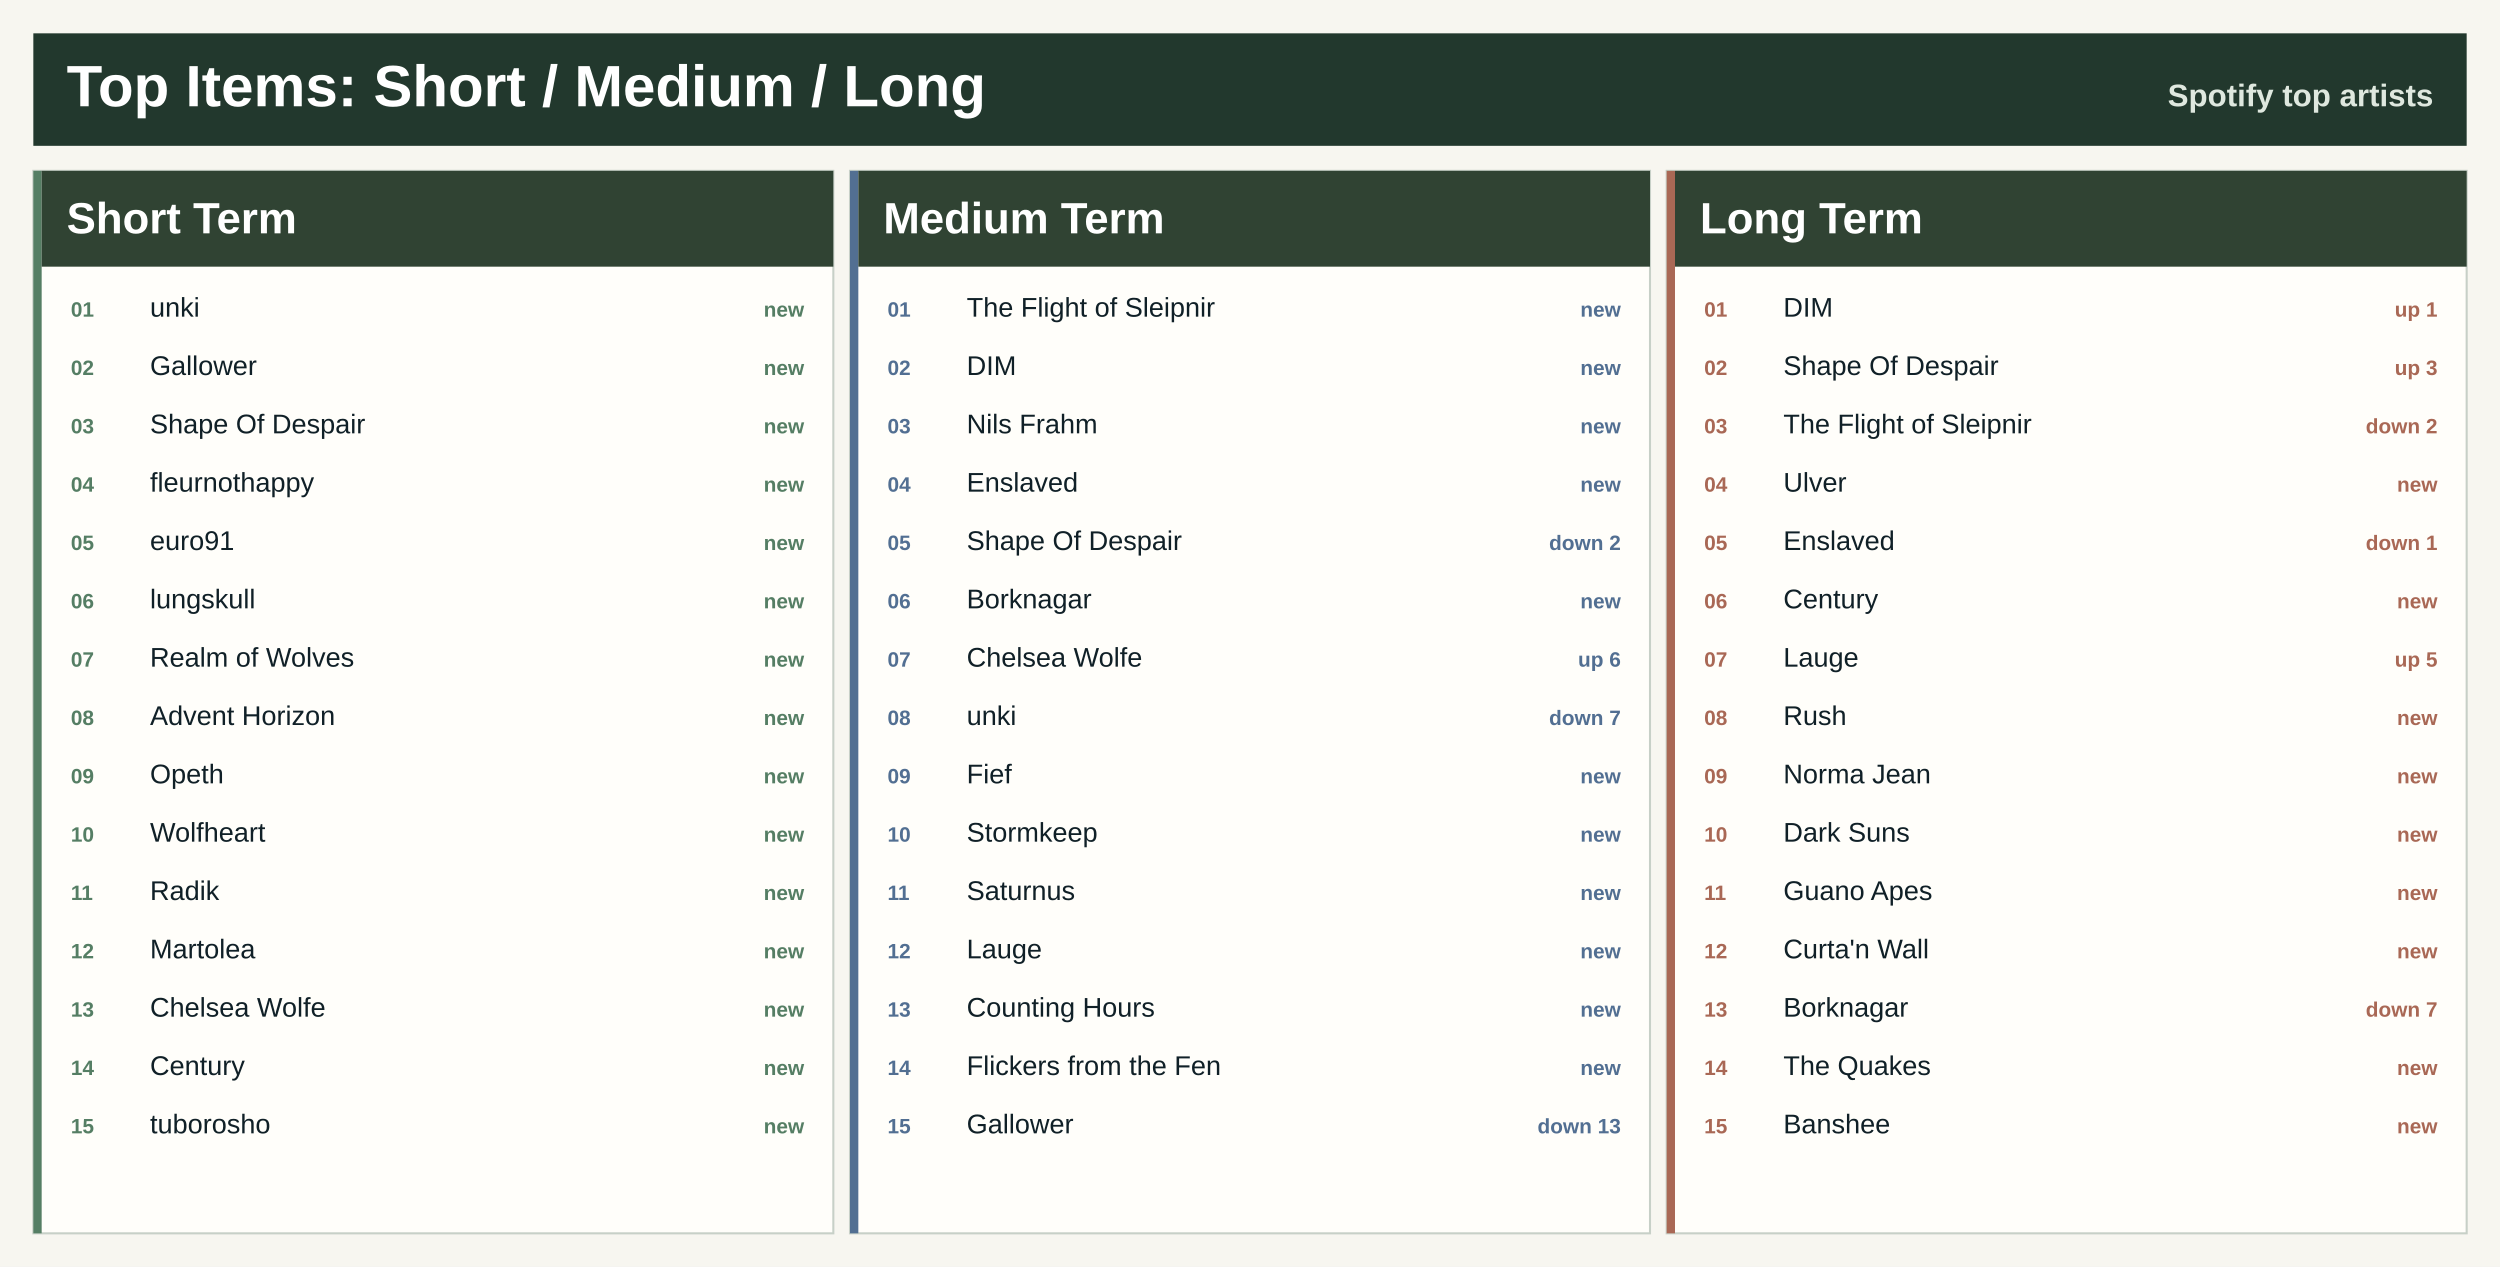
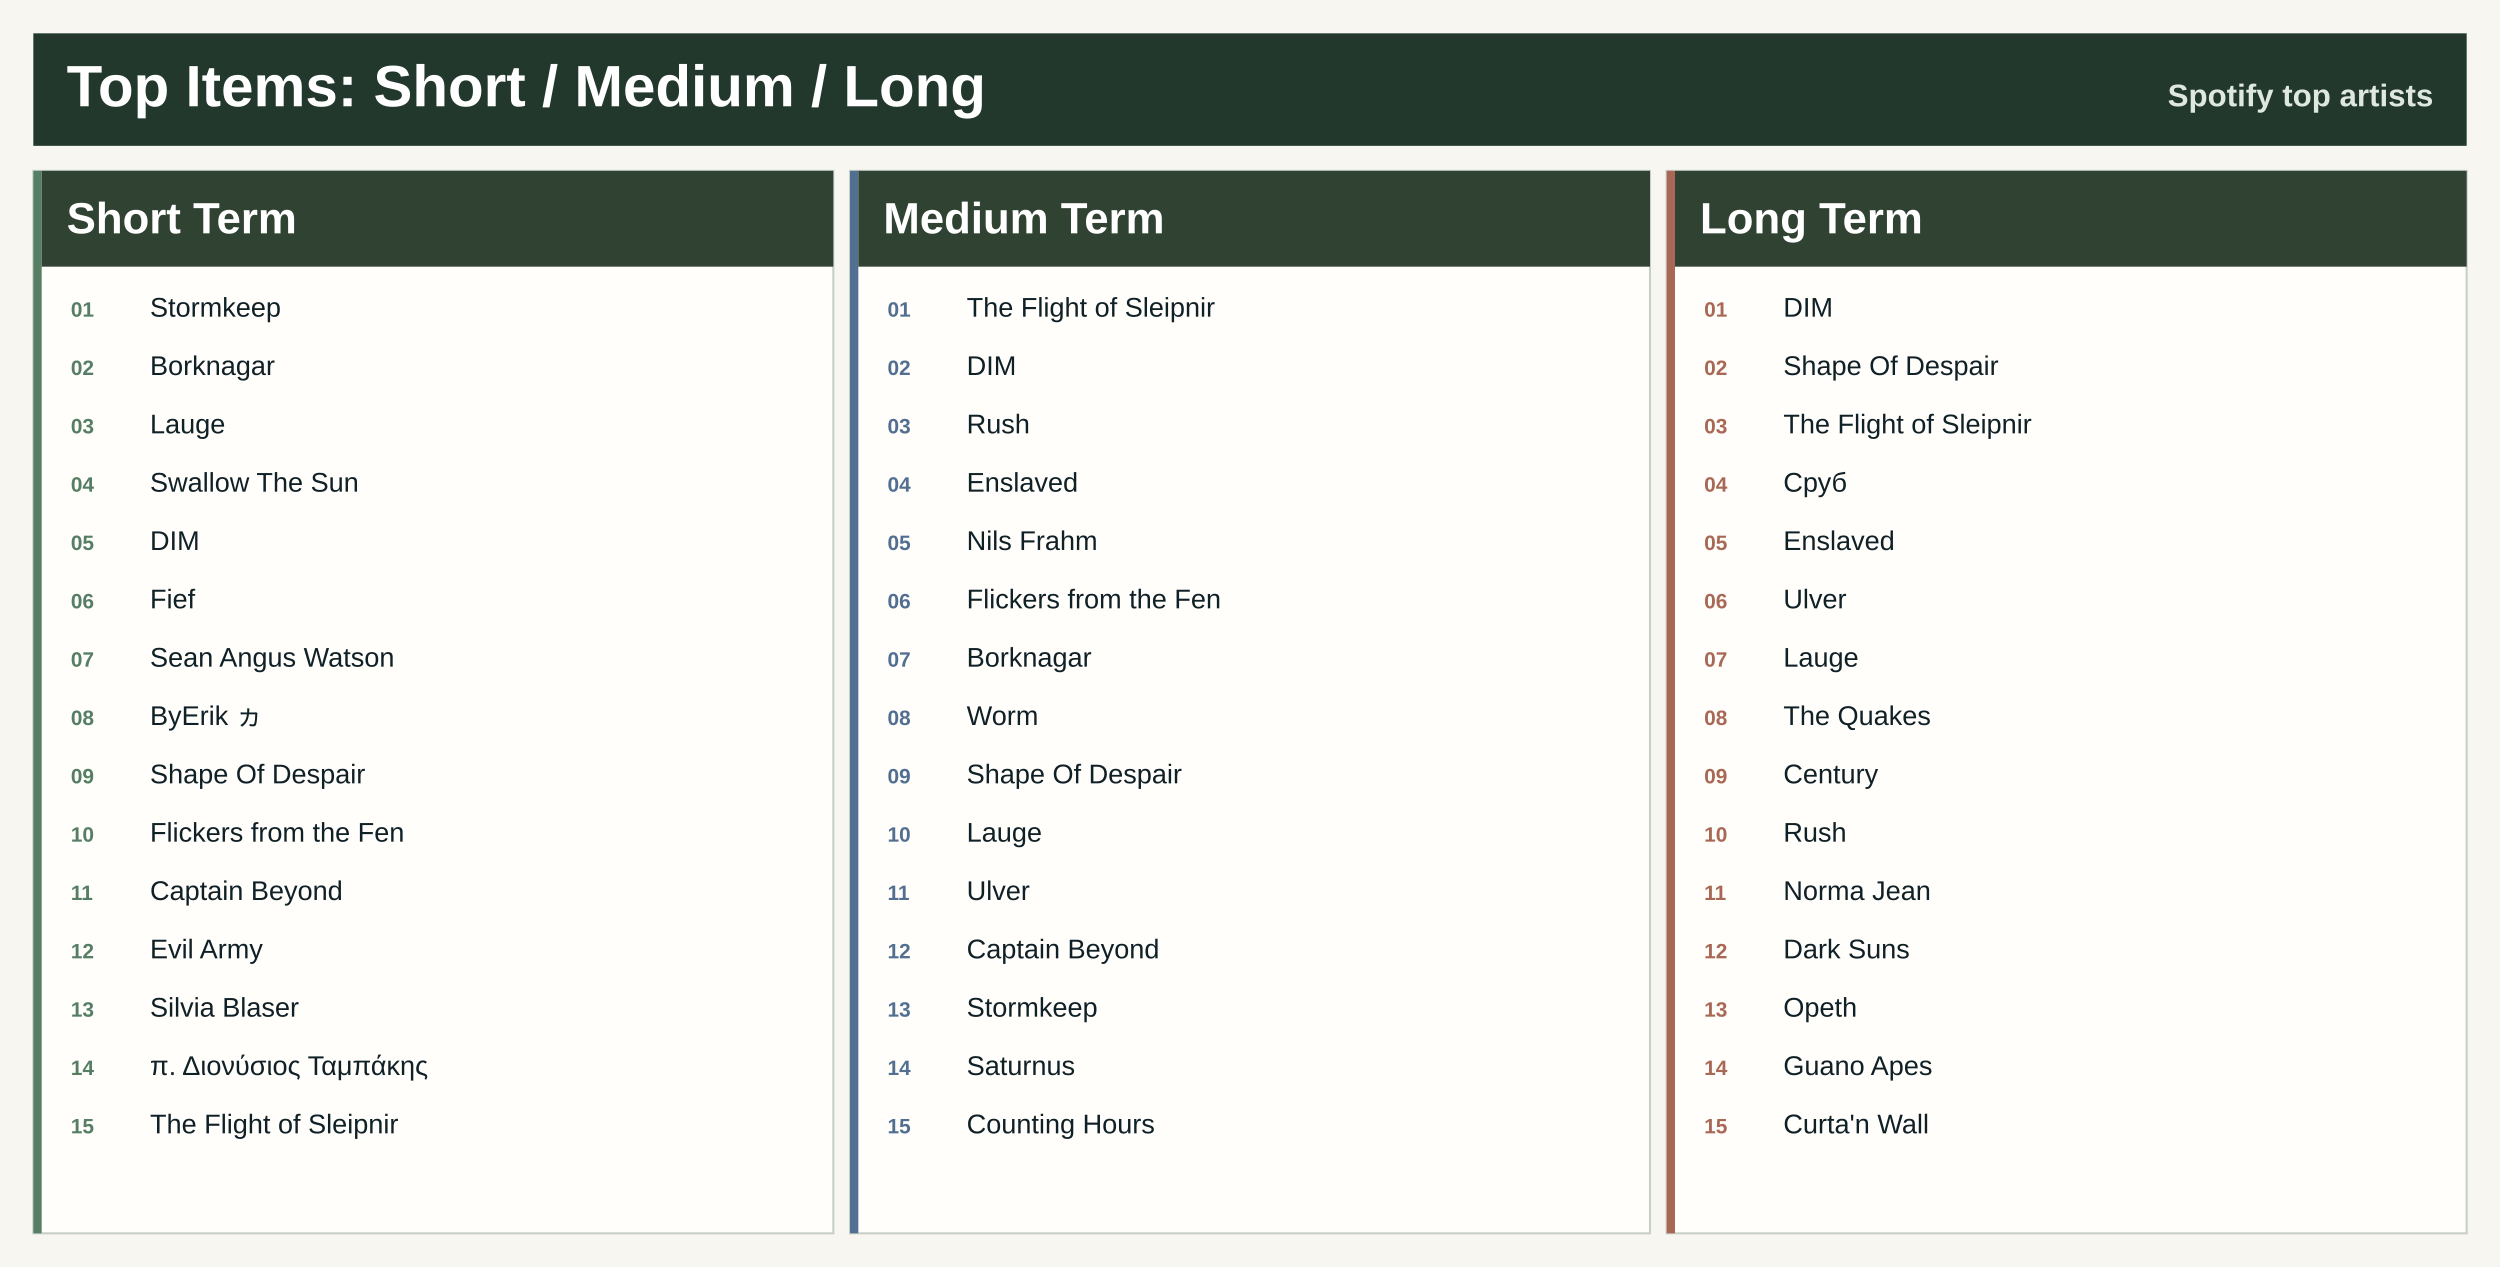
<svg xmlns="http://www.w3.org/2000/svg" width="1200" height="608" viewBox="0 0 1200 608" role="img" aria-label="Top artists across Spotify ranges">
  <rect width="1200" height="608" fill="#f7f6f0" />
  <rect x="16" y="16" width="1168" height="54" fill="#22382d" />
  <text x="32.0" y="51.0" font-family="Segoe UI, Arial, sans-serif" font-size="28" font-weight="800" fill="#ffffff" text-anchor="start">Top Items: Short / Medium / Long</text>
  <text x="1168.0" y="51.0" font-family="Segoe UI, Arial, sans-serif" font-size="15" font-weight="800" fill="#dfe8df" text-anchor="end">Spotify top artists</text>
  <rect x="16.0" y="82.0" width="384.0" height="510" fill="#fffefa" stroke="#c7d0c7" />
  <rect x="16.0" y="82.0" width="4" height="510" fill="#557e64" />
  <rect x="20.0" y="82.0" width="380.0" height="46" fill="#304333" />
  <text x="32.0" y="112.0" font-family="Segoe UI, Arial, sans-serif" font-size="21" font-weight="800" fill="#ffffff" text-anchor="start">Short Term</text>
  <text x="34.0" y="152.0" font-family="Segoe UI, Arial, sans-serif" font-size="10" font-weight="800" fill="#557e64" text-anchor="start">01</text>
-   <text x="72.0" y="152.0" font-family="Segoe UI, Arial, sans-serif" font-size="13" font-weight="400" fill="#102027" text-anchor="start">unki</text>
-   <text x="386.0" y="152.0" font-family="Segoe UI, Arial, sans-serif" font-size="10" font-weight="800" fill="#557e64" text-anchor="end">new</text>
+   <text x="72.0" y="152.0" font-family="Segoe UI, Arial, sans-serif" font-size="13" font-weight="400" fill="#102027" text-anchor="start">Stormkeep</text>
+   <text x="386.0" y="152.0" font-family="Segoe UI, Arial, sans-serif" font-size="10" font-weight="800" fill="#557e64" text-anchor="end" />
  <text x="34.0" y="180.0" font-family="Segoe UI, Arial, sans-serif" font-size="10" font-weight="800" fill="#557e64" text-anchor="start">02</text>
-   <text x="72.0" y="180.0" font-family="Segoe UI, Arial, sans-serif" font-size="13" font-weight="400" fill="#102027" text-anchor="start">Gallower</text>
-   <text x="386.0" y="180.0" font-family="Segoe UI, Arial, sans-serif" font-size="10" font-weight="800" fill="#557e64" text-anchor="end">new</text>
+   <text x="72.0" y="180.0" font-family="Segoe UI, Arial, sans-serif" font-size="13" font-weight="400" fill="#102027" text-anchor="start">Borknagar</text>
+   <text x="386.0" y="180.0" font-family="Segoe UI, Arial, sans-serif" font-size="10" font-weight="800" fill="#557e64" text-anchor="end" />
  <text x="34.0" y="208.0" font-family="Segoe UI, Arial, sans-serif" font-size="10" font-weight="800" fill="#557e64" text-anchor="start">03</text>
-   <text x="72.0" y="208.0" font-family="Segoe UI, Arial, sans-serif" font-size="13" font-weight="400" fill="#102027" text-anchor="start">Shape Of Despair</text>
-   <text x="386.0" y="208.0" font-family="Segoe UI, Arial, sans-serif" font-size="10" font-weight="800" fill="#557e64" text-anchor="end">new</text>
+   <text x="72.0" y="208.0" font-family="Segoe UI, Arial, sans-serif" font-size="13" font-weight="400" fill="#102027" text-anchor="start">Lauge</text>
+   <text x="386.0" y="208.0" font-family="Segoe UI, Arial, sans-serif" font-size="10" font-weight="800" fill="#557e64" text-anchor="end" />
  <text x="34.0" y="236.0" font-family="Segoe UI, Arial, sans-serif" font-size="10" font-weight="800" fill="#557e64" text-anchor="start">04</text>
-   <text x="72.0" y="236.0" font-family="Segoe UI, Arial, sans-serif" font-size="13" font-weight="400" fill="#102027" text-anchor="start">fleurnothappy</text>
-   <text x="386.0" y="236.0" font-family="Segoe UI, Arial, sans-serif" font-size="10" font-weight="800" fill="#557e64" text-anchor="end">new</text>
+   <text x="72.0" y="236.0" font-family="Segoe UI, Arial, sans-serif" font-size="13" font-weight="400" fill="#102027" text-anchor="start">Swallow The Sun</text>
+   <text x="386.0" y="236.0" font-family="Segoe UI, Arial, sans-serif" font-size="10" font-weight="800" fill="#557e64" text-anchor="end" />
  <text x="34.0" y="264.0" font-family="Segoe UI, Arial, sans-serif" font-size="10" font-weight="800" fill="#557e64" text-anchor="start">05</text>
-   <text x="72.0" y="264.0" font-family="Segoe UI, Arial, sans-serif" font-size="13" font-weight="400" fill="#102027" text-anchor="start">euro91</text>
-   <text x="386.0" y="264.0" font-family="Segoe UI, Arial, sans-serif" font-size="10" font-weight="800" fill="#557e64" text-anchor="end">new</text>
+   <text x="72.0" y="264.0" font-family="Segoe UI, Arial, sans-serif" font-size="13" font-weight="400" fill="#102027" text-anchor="start">DIM</text>
+   <text x="386.0" y="264.0" font-family="Segoe UI, Arial, sans-serif" font-size="10" font-weight="800" fill="#557e64" text-anchor="end" />
  <text x="34.0" y="292.0" font-family="Segoe UI, Arial, sans-serif" font-size="10" font-weight="800" fill="#557e64" text-anchor="start">06</text>
-   <text x="72.0" y="292.0" font-family="Segoe UI, Arial, sans-serif" font-size="13" font-weight="400" fill="#102027" text-anchor="start">lungskull</text>
-   <text x="386.0" y="292.0" font-family="Segoe UI, Arial, sans-serif" font-size="10" font-weight="800" fill="#557e64" text-anchor="end">new</text>
+   <text x="72.0" y="292.0" font-family="Segoe UI, Arial, sans-serif" font-size="13" font-weight="400" fill="#102027" text-anchor="start">Fief</text>
+   <text x="386.0" y="292.0" font-family="Segoe UI, Arial, sans-serif" font-size="10" font-weight="800" fill="#557e64" text-anchor="end" />
  <text x="34.0" y="320.0" font-family="Segoe UI, Arial, sans-serif" font-size="10" font-weight="800" fill="#557e64" text-anchor="start">07</text>
-   <text x="72.0" y="320.0" font-family="Segoe UI, Arial, sans-serif" font-size="13" font-weight="400" fill="#102027" text-anchor="start">Realm of Wolves</text>
-   <text x="386.0" y="320.0" font-family="Segoe UI, Arial, sans-serif" font-size="10" font-weight="800" fill="#557e64" text-anchor="end">new</text>
+   <text x="72.0" y="320.0" font-family="Segoe UI, Arial, sans-serif" font-size="13" font-weight="400" fill="#102027" text-anchor="start">Sean Angus Watson</text>
+   <text x="386.0" y="320.0" font-family="Segoe UI, Arial, sans-serif" font-size="10" font-weight="800" fill="#557e64" text-anchor="end" />
  <text x="34.0" y="348.0" font-family="Segoe UI, Arial, sans-serif" font-size="10" font-weight="800" fill="#557e64" text-anchor="start">08</text>
-   <text x="72.0" y="348.0" font-family="Segoe UI, Arial, sans-serif" font-size="13" font-weight="400" fill="#102027" text-anchor="start">Advent Horizon</text>
-   <text x="386.0" y="348.0" font-family="Segoe UI, Arial, sans-serif" font-size="10" font-weight="800" fill="#557e64" text-anchor="end">new</text>
+   <text x="72.0" y="348.0" font-family="Segoe UI, Arial, sans-serif" font-size="13" font-weight="400" fill="#102027" text-anchor="start">ByErik ヵ</text>
+   <text x="386.0" y="348.0" font-family="Segoe UI, Arial, sans-serif" font-size="10" font-weight="800" fill="#557e64" text-anchor="end" />
  <text x="34.0" y="376.0" font-family="Segoe UI, Arial, sans-serif" font-size="10" font-weight="800" fill="#557e64" text-anchor="start">09</text>
-   <text x="72.0" y="376.0" font-family="Segoe UI, Arial, sans-serif" font-size="13" font-weight="400" fill="#102027" text-anchor="start">Opeth</text>
-   <text x="386.0" y="376.0" font-family="Segoe UI, Arial, sans-serif" font-size="10" font-weight="800" fill="#557e64" text-anchor="end">new</text>
+   <text x="72.0" y="376.0" font-family="Segoe UI, Arial, sans-serif" font-size="13" font-weight="400" fill="#102027" text-anchor="start">Shape Of Despair</text>
+   <text x="386.0" y="376.0" font-family="Segoe UI, Arial, sans-serif" font-size="10" font-weight="800" fill="#557e64" text-anchor="end" />
  <text x="34.0" y="404.0" font-family="Segoe UI, Arial, sans-serif" font-size="10" font-weight="800" fill="#557e64" text-anchor="start">10</text>
-   <text x="72.0" y="404.0" font-family="Segoe UI, Arial, sans-serif" font-size="13" font-weight="400" fill="#102027" text-anchor="start">Wolfheart</text>
-   <text x="386.0" y="404.0" font-family="Segoe UI, Arial, sans-serif" font-size="10" font-weight="800" fill="#557e64" text-anchor="end">new</text>
+   <text x="72.0" y="404.0" font-family="Segoe UI, Arial, sans-serif" font-size="13" font-weight="400" fill="#102027" text-anchor="start">Flickers from the Fen</text>
+   <text x="386.0" y="404.0" font-family="Segoe UI, Arial, sans-serif" font-size="10" font-weight="800" fill="#557e64" text-anchor="end" />
  <text x="34.0" y="432.0" font-family="Segoe UI, Arial, sans-serif" font-size="10" font-weight="800" fill="#557e64" text-anchor="start">11</text>
-   <text x="72.0" y="432.0" font-family="Segoe UI, Arial, sans-serif" font-size="13" font-weight="400" fill="#102027" text-anchor="start">Radik</text>
-   <text x="386.0" y="432.0" font-family="Segoe UI, Arial, sans-serif" font-size="10" font-weight="800" fill="#557e64" text-anchor="end">new</text>
+   <text x="72.0" y="432.0" font-family="Segoe UI, Arial, sans-serif" font-size="13" font-weight="400" fill="#102027" text-anchor="start">Captain Beyond</text>
+   <text x="386.0" y="432.0" font-family="Segoe UI, Arial, sans-serif" font-size="10" font-weight="800" fill="#557e64" text-anchor="end" />
  <text x="34.0" y="460.0" font-family="Segoe UI, Arial, sans-serif" font-size="10" font-weight="800" fill="#557e64" text-anchor="start">12</text>
-   <text x="72.0" y="460.0" font-family="Segoe UI, Arial, sans-serif" font-size="13" font-weight="400" fill="#102027" text-anchor="start">Martolea</text>
-   <text x="386.0" y="460.0" font-family="Segoe UI, Arial, sans-serif" font-size="10" font-weight="800" fill="#557e64" text-anchor="end">new</text>
+   <text x="72.0" y="460.0" font-family="Segoe UI, Arial, sans-serif" font-size="13" font-weight="400" fill="#102027" text-anchor="start">Evil Army</text>
+   <text x="386.0" y="460.0" font-family="Segoe UI, Arial, sans-serif" font-size="10" font-weight="800" fill="#557e64" text-anchor="end" />
  <text x="34.0" y="488.0" font-family="Segoe UI, Arial, sans-serif" font-size="10" font-weight="800" fill="#557e64" text-anchor="start">13</text>
-   <text x="72.0" y="488.0" font-family="Segoe UI, Arial, sans-serif" font-size="13" font-weight="400" fill="#102027" text-anchor="start">Chelsea Wolfe</text>
-   <text x="386.0" y="488.0" font-family="Segoe UI, Arial, sans-serif" font-size="10" font-weight="800" fill="#557e64" text-anchor="end">new</text>
+   <text x="72.0" y="488.0" font-family="Segoe UI, Arial, sans-serif" font-size="13" font-weight="400" fill="#102027" text-anchor="start">Silvia Blaser</text>
+   <text x="386.0" y="488.0" font-family="Segoe UI, Arial, sans-serif" font-size="10" font-weight="800" fill="#557e64" text-anchor="end" />
  <text x="34.0" y="516.0" font-family="Segoe UI, Arial, sans-serif" font-size="10" font-weight="800" fill="#557e64" text-anchor="start">14</text>
-   <text x="72.0" y="516.0" font-family="Segoe UI, Arial, sans-serif" font-size="13" font-weight="400" fill="#102027" text-anchor="start">Century</text>
-   <text x="386.0" y="516.0" font-family="Segoe UI, Arial, sans-serif" font-size="10" font-weight="800" fill="#557e64" text-anchor="end">new</text>
+   <text x="72.0" y="516.0" font-family="Segoe UI, Arial, sans-serif" font-size="13" font-weight="400" fill="#102027" text-anchor="start">π. Διονύσιος Ταμπάκης</text>
+   <text x="386.0" y="516.0" font-family="Segoe UI, Arial, sans-serif" font-size="10" font-weight="800" fill="#557e64" text-anchor="end" />
  <text x="34.0" y="544.0" font-family="Segoe UI, Arial, sans-serif" font-size="10" font-weight="800" fill="#557e64" text-anchor="start">15</text>
-   <text x="72.0" y="544.0" font-family="Segoe UI, Arial, sans-serif" font-size="13" font-weight="400" fill="#102027" text-anchor="start">tuborosho</text>
-   <text x="386.0" y="544.0" font-family="Segoe UI, Arial, sans-serif" font-size="10" font-weight="800" fill="#557e64" text-anchor="end">new</text>
+   <text x="72.0" y="544.0" font-family="Segoe UI, Arial, sans-serif" font-size="13" font-weight="400" fill="#102027" text-anchor="start">The Flight of Sleipnir</text>
+   <text x="386.0" y="544.0" font-family="Segoe UI, Arial, sans-serif" font-size="10" font-weight="800" fill="#557e64" text-anchor="end" />
  <rect x="408.0" y="82.0" width="384.0" height="510" fill="#fffefa" stroke="#c7d0c7" />
  <rect x="408.0" y="82.0" width="4" height="510" fill="#526f92" />
  <rect x="412.0" y="82.0" width="380.0" height="46" fill="#304333" />
  <text x="424.0" y="112.0" font-family="Segoe UI, Arial, sans-serif" font-size="21" font-weight="800" fill="#ffffff" text-anchor="start">Medium Term</text>
  <text x="426.0" y="152.0" font-family="Segoe UI, Arial, sans-serif" font-size="10" font-weight="800" fill="#526f92" text-anchor="start">01</text>
  <text x="464.0" y="152.0" font-family="Segoe UI, Arial, sans-serif" font-size="13" font-weight="400" fill="#102027" text-anchor="start">The Flight of Sleipnir</text>
-   <text x="778.0" y="152.0" font-family="Segoe UI, Arial, sans-serif" font-size="10" font-weight="800" fill="#526f92" text-anchor="end">new</text>
+   <text x="778.0" y="152.0" font-family="Segoe UI, Arial, sans-serif" font-size="10" font-weight="800" fill="#526f92" text-anchor="end" />
  <text x="426.0" y="180.0" font-family="Segoe UI, Arial, sans-serif" font-size="10" font-weight="800" fill="#526f92" text-anchor="start">02</text>
  <text x="464.0" y="180.0" font-family="Segoe UI, Arial, sans-serif" font-size="13" font-weight="400" fill="#102027" text-anchor="start">DIM</text>
-   <text x="778.0" y="180.0" font-family="Segoe UI, Arial, sans-serif" font-size="10" font-weight="800" fill="#526f92" text-anchor="end">new</text>
+   <text x="778.0" y="180.0" font-family="Segoe UI, Arial, sans-serif" font-size="10" font-weight="800" fill="#526f92" text-anchor="end" />
  <text x="426.0" y="208.0" font-family="Segoe UI, Arial, sans-serif" font-size="10" font-weight="800" fill="#526f92" text-anchor="start">03</text>
-   <text x="464.0" y="208.0" font-family="Segoe UI, Arial, sans-serif" font-size="13" font-weight="400" fill="#102027" text-anchor="start">Nils Frahm</text>
-   <text x="778.0" y="208.0" font-family="Segoe UI, Arial, sans-serif" font-size="10" font-weight="800" fill="#526f92" text-anchor="end">new</text>
+   <text x="464.0" y="208.0" font-family="Segoe UI, Arial, sans-serif" font-size="13" font-weight="400" fill="#102027" text-anchor="start">Rush</text>
+   <text x="778.0" y="208.0" font-family="Segoe UI, Arial, sans-serif" font-size="10" font-weight="800" fill="#526f92" text-anchor="end" />
  <text x="426.0" y="236.0" font-family="Segoe UI, Arial, sans-serif" font-size="10" font-weight="800" fill="#526f92" text-anchor="start">04</text>
  <text x="464.0" y="236.0" font-family="Segoe UI, Arial, sans-serif" font-size="13" font-weight="400" fill="#102027" text-anchor="start">Enslaved</text>
-   <text x="778.0" y="236.0" font-family="Segoe UI, Arial, sans-serif" font-size="10" font-weight="800" fill="#526f92" text-anchor="end">new</text>
+   <text x="778.0" y="236.0" font-family="Segoe UI, Arial, sans-serif" font-size="10" font-weight="800" fill="#526f92" text-anchor="end" />
  <text x="426.0" y="264.0" font-family="Segoe UI, Arial, sans-serif" font-size="10" font-weight="800" fill="#526f92" text-anchor="start">05</text>
-   <text x="464.0" y="264.0" font-family="Segoe UI, Arial, sans-serif" font-size="13" font-weight="400" fill="#102027" text-anchor="start">Shape Of Despair</text>
-   <text x="778.0" y="264.0" font-family="Segoe UI, Arial, sans-serif" font-size="10" font-weight="800" fill="#526f92" text-anchor="end">down 2</text>
+   <text x="464.0" y="264.0" font-family="Segoe UI, Arial, sans-serif" font-size="13" font-weight="400" fill="#102027" text-anchor="start">Nils Frahm</text>
+   <text x="778.0" y="264.0" font-family="Segoe UI, Arial, sans-serif" font-size="10" font-weight="800" fill="#526f92" text-anchor="end" />
  <text x="426.0" y="292.0" font-family="Segoe UI, Arial, sans-serif" font-size="10" font-weight="800" fill="#526f92" text-anchor="start">06</text>
-   <text x="464.0" y="292.0" font-family="Segoe UI, Arial, sans-serif" font-size="13" font-weight="400" fill="#102027" text-anchor="start">Borknagar</text>
-   <text x="778.0" y="292.0" font-family="Segoe UI, Arial, sans-serif" font-size="10" font-weight="800" fill="#526f92" text-anchor="end">new</text>
+   <text x="464.0" y="292.0" font-family="Segoe UI, Arial, sans-serif" font-size="13" font-weight="400" fill="#102027" text-anchor="start">Flickers from the Fen</text>
+   <text x="778.0" y="292.0" font-family="Segoe UI, Arial, sans-serif" font-size="10" font-weight="800" fill="#526f92" text-anchor="end" />
  <text x="426.0" y="320.0" font-family="Segoe UI, Arial, sans-serif" font-size="10" font-weight="800" fill="#526f92" text-anchor="start">07</text>
-   <text x="464.0" y="320.0" font-family="Segoe UI, Arial, sans-serif" font-size="13" font-weight="400" fill="#102027" text-anchor="start">Chelsea Wolfe</text>
-   <text x="778.0" y="320.0" font-family="Segoe UI, Arial, sans-serif" font-size="10" font-weight="800" fill="#526f92" text-anchor="end">up 6</text>
+   <text x="464.0" y="320.0" font-family="Segoe UI, Arial, sans-serif" font-size="13" font-weight="400" fill="#102027" text-anchor="start">Borknagar</text>
+   <text x="778.0" y="320.0" font-family="Segoe UI, Arial, sans-serif" font-size="10" font-weight="800" fill="#526f92" text-anchor="end" />
  <text x="426.0" y="348.0" font-family="Segoe UI, Arial, sans-serif" font-size="10" font-weight="800" fill="#526f92" text-anchor="start">08</text>
-   <text x="464.0" y="348.0" font-family="Segoe UI, Arial, sans-serif" font-size="13" font-weight="400" fill="#102027" text-anchor="start">unki</text>
-   <text x="778.0" y="348.0" font-family="Segoe UI, Arial, sans-serif" font-size="10" font-weight="800" fill="#526f92" text-anchor="end">down 7</text>
+   <text x="464.0" y="348.0" font-family="Segoe UI, Arial, sans-serif" font-size="13" font-weight="400" fill="#102027" text-anchor="start">Worm</text>
+   <text x="778.0" y="348.0" font-family="Segoe UI, Arial, sans-serif" font-size="10" font-weight="800" fill="#526f92" text-anchor="end" />
  <text x="426.0" y="376.0" font-family="Segoe UI, Arial, sans-serif" font-size="10" font-weight="800" fill="#526f92" text-anchor="start">09</text>
-   <text x="464.0" y="376.0" font-family="Segoe UI, Arial, sans-serif" font-size="13" font-weight="400" fill="#102027" text-anchor="start">Fief</text>
-   <text x="778.0" y="376.0" font-family="Segoe UI, Arial, sans-serif" font-size="10" font-weight="800" fill="#526f92" text-anchor="end">new</text>
+   <text x="464.0" y="376.0" font-family="Segoe UI, Arial, sans-serif" font-size="13" font-weight="400" fill="#102027" text-anchor="start">Shape Of Despair</text>
+   <text x="778.0" y="376.0" font-family="Segoe UI, Arial, sans-serif" font-size="10" font-weight="800" fill="#526f92" text-anchor="end" />
  <text x="426.0" y="404.0" font-family="Segoe UI, Arial, sans-serif" font-size="10" font-weight="800" fill="#526f92" text-anchor="start">10</text>
-   <text x="464.0" y="404.0" font-family="Segoe UI, Arial, sans-serif" font-size="13" font-weight="400" fill="#102027" text-anchor="start">Stormkeep</text>
-   <text x="778.0" y="404.0" font-family="Segoe UI, Arial, sans-serif" font-size="10" font-weight="800" fill="#526f92" text-anchor="end">new</text>
+   <text x="464.0" y="404.0" font-family="Segoe UI, Arial, sans-serif" font-size="13" font-weight="400" fill="#102027" text-anchor="start">Lauge</text>
+   <text x="778.0" y="404.0" font-family="Segoe UI, Arial, sans-serif" font-size="10" font-weight="800" fill="#526f92" text-anchor="end" />
  <text x="426.0" y="432.0" font-family="Segoe UI, Arial, sans-serif" font-size="10" font-weight="800" fill="#526f92" text-anchor="start">11</text>
-   <text x="464.0" y="432.0" font-family="Segoe UI, Arial, sans-serif" font-size="13" font-weight="400" fill="#102027" text-anchor="start">Saturnus</text>
-   <text x="778.0" y="432.0" font-family="Segoe UI, Arial, sans-serif" font-size="10" font-weight="800" fill="#526f92" text-anchor="end">new</text>
+   <text x="464.0" y="432.0" font-family="Segoe UI, Arial, sans-serif" font-size="13" font-weight="400" fill="#102027" text-anchor="start">Ulver</text>
+   <text x="778.0" y="432.0" font-family="Segoe UI, Arial, sans-serif" font-size="10" font-weight="800" fill="#526f92" text-anchor="end" />
  <text x="426.0" y="460.0" font-family="Segoe UI, Arial, sans-serif" font-size="10" font-weight="800" fill="#526f92" text-anchor="start">12</text>
-   <text x="464.0" y="460.0" font-family="Segoe UI, Arial, sans-serif" font-size="13" font-weight="400" fill="#102027" text-anchor="start">Lauge</text>
-   <text x="778.0" y="460.0" font-family="Segoe UI, Arial, sans-serif" font-size="10" font-weight="800" fill="#526f92" text-anchor="end">new</text>
+   <text x="464.0" y="460.0" font-family="Segoe UI, Arial, sans-serif" font-size="13" font-weight="400" fill="#102027" text-anchor="start">Captain Beyond</text>
+   <text x="778.0" y="460.0" font-family="Segoe UI, Arial, sans-serif" font-size="10" font-weight="800" fill="#526f92" text-anchor="end" />
  <text x="426.0" y="488.0" font-family="Segoe UI, Arial, sans-serif" font-size="10" font-weight="800" fill="#526f92" text-anchor="start">13</text>
-   <text x="464.0" y="488.0" font-family="Segoe UI, Arial, sans-serif" font-size="13" font-weight="400" fill="#102027" text-anchor="start">Counting Hours</text>
-   <text x="778.0" y="488.0" font-family="Segoe UI, Arial, sans-serif" font-size="10" font-weight="800" fill="#526f92" text-anchor="end">new</text>
+   <text x="464.0" y="488.0" font-family="Segoe UI, Arial, sans-serif" font-size="13" font-weight="400" fill="#102027" text-anchor="start">Stormkeep</text>
+   <text x="778.0" y="488.0" font-family="Segoe UI, Arial, sans-serif" font-size="10" font-weight="800" fill="#526f92" text-anchor="end" />
  <text x="426.0" y="516.0" font-family="Segoe UI, Arial, sans-serif" font-size="10" font-weight="800" fill="#526f92" text-anchor="start">14</text>
-   <text x="464.0" y="516.0" font-family="Segoe UI, Arial, sans-serif" font-size="13" font-weight="400" fill="#102027" text-anchor="start">Flickers from the Fen</text>
-   <text x="778.0" y="516.0" font-family="Segoe UI, Arial, sans-serif" font-size="10" font-weight="800" fill="#526f92" text-anchor="end">new</text>
+   <text x="464.0" y="516.0" font-family="Segoe UI, Arial, sans-serif" font-size="13" font-weight="400" fill="#102027" text-anchor="start">Saturnus</text>
+   <text x="778.0" y="516.0" font-family="Segoe UI, Arial, sans-serif" font-size="10" font-weight="800" fill="#526f92" text-anchor="end" />
  <text x="426.0" y="544.0" font-family="Segoe UI, Arial, sans-serif" font-size="10" font-weight="800" fill="#526f92" text-anchor="start">15</text>
-   <text x="464.0" y="544.0" font-family="Segoe UI, Arial, sans-serif" font-size="13" font-weight="400" fill="#102027" text-anchor="start">Gallower</text>
-   <text x="778.0" y="544.0" font-family="Segoe UI, Arial, sans-serif" font-size="10" font-weight="800" fill="#526f92" text-anchor="end">down 13</text>
+   <text x="464.0" y="544.0" font-family="Segoe UI, Arial, sans-serif" font-size="13" font-weight="400" fill="#102027" text-anchor="start">Counting Hours</text>
+   <text x="778.0" y="544.0" font-family="Segoe UI, Arial, sans-serif" font-size="10" font-weight="800" fill="#526f92" text-anchor="end" />
  <rect x="800.0" y="82.0" width="384.0" height="510" fill="#fffefa" stroke="#c7d0c7" />
  <rect x="800.0" y="82.0" width="4" height="510" fill="#a96855" />
  <rect x="804.0" y="82.0" width="380.0" height="46" fill="#304333" />
  <text x="816.0" y="112.0" font-family="Segoe UI, Arial, sans-serif" font-size="21" font-weight="800" fill="#ffffff" text-anchor="start">Long Term</text>
  <text x="818.0" y="152.0" font-family="Segoe UI, Arial, sans-serif" font-size="10" font-weight="800" fill="#a96855" text-anchor="start">01</text>
  <text x="856.0" y="152.0" font-family="Segoe UI, Arial, sans-serif" font-size="13" font-weight="400" fill="#102027" text-anchor="start">DIM</text>
-   <text x="1170.0" y="152.0" font-family="Segoe UI, Arial, sans-serif" font-size="10" font-weight="800" fill="#a96855" text-anchor="end">up 1</text>
+   <text x="1170.0" y="152.0" font-family="Segoe UI, Arial, sans-serif" font-size="10" font-weight="800" fill="#a96855" text-anchor="end" />
  <text x="818.0" y="180.0" font-family="Segoe UI, Arial, sans-serif" font-size="10" font-weight="800" fill="#a96855" text-anchor="start">02</text>
  <text x="856.0" y="180.0" font-family="Segoe UI, Arial, sans-serif" font-size="13" font-weight="400" fill="#102027" text-anchor="start">Shape Of Despair</text>
-   <text x="1170.0" y="180.0" font-family="Segoe UI, Arial, sans-serif" font-size="10" font-weight="800" fill="#a96855" text-anchor="end">up 3</text>
+   <text x="1170.0" y="180.0" font-family="Segoe UI, Arial, sans-serif" font-size="10" font-weight="800" fill="#a96855" text-anchor="end" />
  <text x="818.0" y="208.0" font-family="Segoe UI, Arial, sans-serif" font-size="10" font-weight="800" fill="#a96855" text-anchor="start">03</text>
  <text x="856.0" y="208.0" font-family="Segoe UI, Arial, sans-serif" font-size="13" font-weight="400" fill="#102027" text-anchor="start">The Flight of Sleipnir</text>
-   <text x="1170.0" y="208.0" font-family="Segoe UI, Arial, sans-serif" font-size="10" font-weight="800" fill="#a96855" text-anchor="end">down 2</text>
+   <text x="1170.0" y="208.0" font-family="Segoe UI, Arial, sans-serif" font-size="10" font-weight="800" fill="#a96855" text-anchor="end" />
  <text x="818.0" y="236.0" font-family="Segoe UI, Arial, sans-serif" font-size="10" font-weight="800" fill="#a96855" text-anchor="start">04</text>
-   <text x="856.0" y="236.0" font-family="Segoe UI, Arial, sans-serif" font-size="13" font-weight="400" fill="#102027" text-anchor="start">Ulver</text>
-   <text x="1170.0" y="236.0" font-family="Segoe UI, Arial, sans-serif" font-size="10" font-weight="800" fill="#a96855" text-anchor="end">new</text>
+   <text x="856.0" y="236.0" font-family="Segoe UI, Arial, sans-serif" font-size="13" font-weight="400" fill="#102027" text-anchor="start">Сруб</text>
+   <text x="1170.0" y="236.0" font-family="Segoe UI, Arial, sans-serif" font-size="10" font-weight="800" fill="#a96855" text-anchor="end" />
  <text x="818.0" y="264.0" font-family="Segoe UI, Arial, sans-serif" font-size="10" font-weight="800" fill="#a96855" text-anchor="start">05</text>
  <text x="856.0" y="264.0" font-family="Segoe UI, Arial, sans-serif" font-size="13" font-weight="400" fill="#102027" text-anchor="start">Enslaved</text>
-   <text x="1170.0" y="264.0" font-family="Segoe UI, Arial, sans-serif" font-size="10" font-weight="800" fill="#a96855" text-anchor="end">down 1</text>
+   <text x="1170.0" y="264.0" font-family="Segoe UI, Arial, sans-serif" font-size="10" font-weight="800" fill="#a96855" text-anchor="end" />
  <text x="818.0" y="292.0" font-family="Segoe UI, Arial, sans-serif" font-size="10" font-weight="800" fill="#a96855" text-anchor="start">06</text>
-   <text x="856.0" y="292.0" font-family="Segoe UI, Arial, sans-serif" font-size="13" font-weight="400" fill="#102027" text-anchor="start">Century</text>
-   <text x="1170.0" y="292.0" font-family="Segoe UI, Arial, sans-serif" font-size="10" font-weight="800" fill="#a96855" text-anchor="end">new</text>
+   <text x="856.0" y="292.0" font-family="Segoe UI, Arial, sans-serif" font-size="13" font-weight="400" fill="#102027" text-anchor="start">Ulver</text>
+   <text x="1170.0" y="292.0" font-family="Segoe UI, Arial, sans-serif" font-size="10" font-weight="800" fill="#a96855" text-anchor="end" />
  <text x="818.0" y="320.0" font-family="Segoe UI, Arial, sans-serif" font-size="10" font-weight="800" fill="#a96855" text-anchor="start">07</text>
  <text x="856.0" y="320.0" font-family="Segoe UI, Arial, sans-serif" font-size="13" font-weight="400" fill="#102027" text-anchor="start">Lauge</text>
-   <text x="1170.0" y="320.0" font-family="Segoe UI, Arial, sans-serif" font-size="10" font-weight="800" fill="#a96855" text-anchor="end">up 5</text>
+   <text x="1170.0" y="320.0" font-family="Segoe UI, Arial, sans-serif" font-size="10" font-weight="800" fill="#a96855" text-anchor="end" />
  <text x="818.0" y="348.0" font-family="Segoe UI, Arial, sans-serif" font-size="10" font-weight="800" fill="#a96855" text-anchor="start">08</text>
-   <text x="856.0" y="348.0" font-family="Segoe UI, Arial, sans-serif" font-size="13" font-weight="400" fill="#102027" text-anchor="start">Rush</text>
-   <text x="1170.0" y="348.0" font-family="Segoe UI, Arial, sans-serif" font-size="10" font-weight="800" fill="#a96855" text-anchor="end">new</text>
+   <text x="856.0" y="348.0" font-family="Segoe UI, Arial, sans-serif" font-size="13" font-weight="400" fill="#102027" text-anchor="start">The Quakes</text>
+   <text x="1170.0" y="348.0" font-family="Segoe UI, Arial, sans-serif" font-size="10" font-weight="800" fill="#a96855" text-anchor="end" />
  <text x="818.0" y="376.0" font-family="Segoe UI, Arial, sans-serif" font-size="10" font-weight="800" fill="#a96855" text-anchor="start">09</text>
-   <text x="856.0" y="376.0" font-family="Segoe UI, Arial, sans-serif" font-size="13" font-weight="400" fill="#102027" text-anchor="start">Norma Jean</text>
-   <text x="1170.0" y="376.0" font-family="Segoe UI, Arial, sans-serif" font-size="10" font-weight="800" fill="#a96855" text-anchor="end">new</text>
+   <text x="856.0" y="376.0" font-family="Segoe UI, Arial, sans-serif" font-size="13" font-weight="400" fill="#102027" text-anchor="start">Century</text>
+   <text x="1170.0" y="376.0" font-family="Segoe UI, Arial, sans-serif" font-size="10" font-weight="800" fill="#a96855" text-anchor="end" />
  <text x="818.0" y="404.0" font-family="Segoe UI, Arial, sans-serif" font-size="10" font-weight="800" fill="#a96855" text-anchor="start">10</text>
-   <text x="856.0" y="404.0" font-family="Segoe UI, Arial, sans-serif" font-size="13" font-weight="400" fill="#102027" text-anchor="start">Dark Suns</text>
-   <text x="1170.0" y="404.0" font-family="Segoe UI, Arial, sans-serif" font-size="10" font-weight="800" fill="#a96855" text-anchor="end">new</text>
+   <text x="856.0" y="404.0" font-family="Segoe UI, Arial, sans-serif" font-size="13" font-weight="400" fill="#102027" text-anchor="start">Rush</text>
+   <text x="1170.0" y="404.0" font-family="Segoe UI, Arial, sans-serif" font-size="10" font-weight="800" fill="#a96855" text-anchor="end" />
  <text x="818.0" y="432.0" font-family="Segoe UI, Arial, sans-serif" font-size="10" font-weight="800" fill="#a96855" text-anchor="start">11</text>
-   <text x="856.0" y="432.0" font-family="Segoe UI, Arial, sans-serif" font-size="13" font-weight="400" fill="#102027" text-anchor="start">Guano Apes</text>
-   <text x="1170.0" y="432.0" font-family="Segoe UI, Arial, sans-serif" font-size="10" font-weight="800" fill="#a96855" text-anchor="end">new</text>
+   <text x="856.0" y="432.0" font-family="Segoe UI, Arial, sans-serif" font-size="13" font-weight="400" fill="#102027" text-anchor="start">Norma Jean</text>
+   <text x="1170.0" y="432.0" font-family="Segoe UI, Arial, sans-serif" font-size="10" font-weight="800" fill="#a96855" text-anchor="end" />
  <text x="818.0" y="460.0" font-family="Segoe UI, Arial, sans-serif" font-size="10" font-weight="800" fill="#a96855" text-anchor="start">12</text>
-   <text x="856.0" y="460.0" font-family="Segoe UI, Arial, sans-serif" font-size="13" font-weight="400" fill="#102027" text-anchor="start">Curta'n Wall</text>
-   <text x="1170.0" y="460.0" font-family="Segoe UI, Arial, sans-serif" font-size="10" font-weight="800" fill="#a96855" text-anchor="end">new</text>
+   <text x="856.0" y="460.0" font-family="Segoe UI, Arial, sans-serif" font-size="13" font-weight="400" fill="#102027" text-anchor="start">Dark Suns</text>
+   <text x="1170.0" y="460.0" font-family="Segoe UI, Arial, sans-serif" font-size="10" font-weight="800" fill="#a96855" text-anchor="end" />
  <text x="818.0" y="488.0" font-family="Segoe UI, Arial, sans-serif" font-size="10" font-weight="800" fill="#a96855" text-anchor="start">13</text>
-   <text x="856.0" y="488.0" font-family="Segoe UI, Arial, sans-serif" font-size="13" font-weight="400" fill="#102027" text-anchor="start">Borknagar</text>
-   <text x="1170.0" y="488.0" font-family="Segoe UI, Arial, sans-serif" font-size="10" font-weight="800" fill="#a96855" text-anchor="end">down 7</text>
+   <text x="856.0" y="488.0" font-family="Segoe UI, Arial, sans-serif" font-size="13" font-weight="400" fill="#102027" text-anchor="start">Opeth</text>
+   <text x="1170.0" y="488.0" font-family="Segoe UI, Arial, sans-serif" font-size="10" font-weight="800" fill="#a96855" text-anchor="end" />
  <text x="818.0" y="516.0" font-family="Segoe UI, Arial, sans-serif" font-size="10" font-weight="800" fill="#a96855" text-anchor="start">14</text>
-   <text x="856.0" y="516.0" font-family="Segoe UI, Arial, sans-serif" font-size="13" font-weight="400" fill="#102027" text-anchor="start">The Quakes</text>
-   <text x="1170.0" y="516.0" font-family="Segoe UI, Arial, sans-serif" font-size="10" font-weight="800" fill="#a96855" text-anchor="end">new</text>
+   <text x="856.0" y="516.0" font-family="Segoe UI, Arial, sans-serif" font-size="13" font-weight="400" fill="#102027" text-anchor="start">Guano Apes</text>
+   <text x="1170.0" y="516.0" font-family="Segoe UI, Arial, sans-serif" font-size="10" font-weight="800" fill="#a96855" text-anchor="end" />
  <text x="818.0" y="544.0" font-family="Segoe UI, Arial, sans-serif" font-size="10" font-weight="800" fill="#a96855" text-anchor="start">15</text>
-   <text x="856.0" y="544.0" font-family="Segoe UI, Arial, sans-serif" font-size="13" font-weight="400" fill="#102027" text-anchor="start">Banshee</text>
-   <text x="1170.0" y="544.0" font-family="Segoe UI, Arial, sans-serif" font-size="10" font-weight="800" fill="#a96855" text-anchor="end">new</text>
+   <text x="856.0" y="544.0" font-family="Segoe UI, Arial, sans-serif" font-size="13" font-weight="400" fill="#102027" text-anchor="start">Curta'n Wall</text>
+   <text x="1170.0" y="544.0" font-family="Segoe UI, Arial, sans-serif" font-size="10" font-weight="800" fill="#a96855" text-anchor="end" />
</svg>
